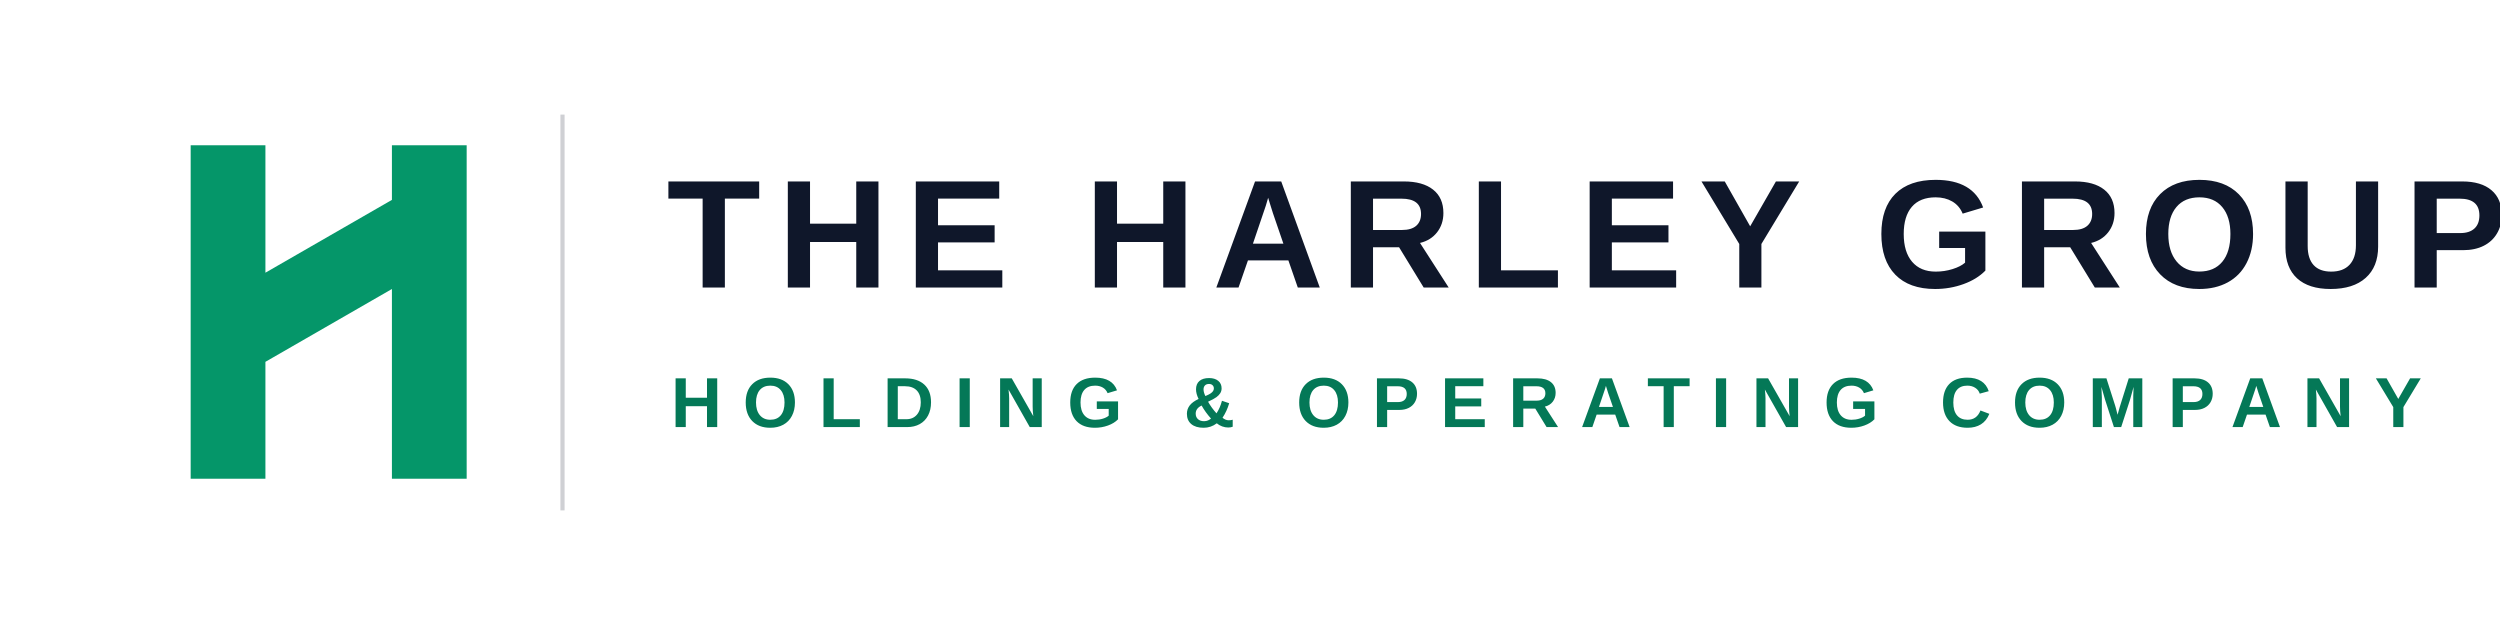
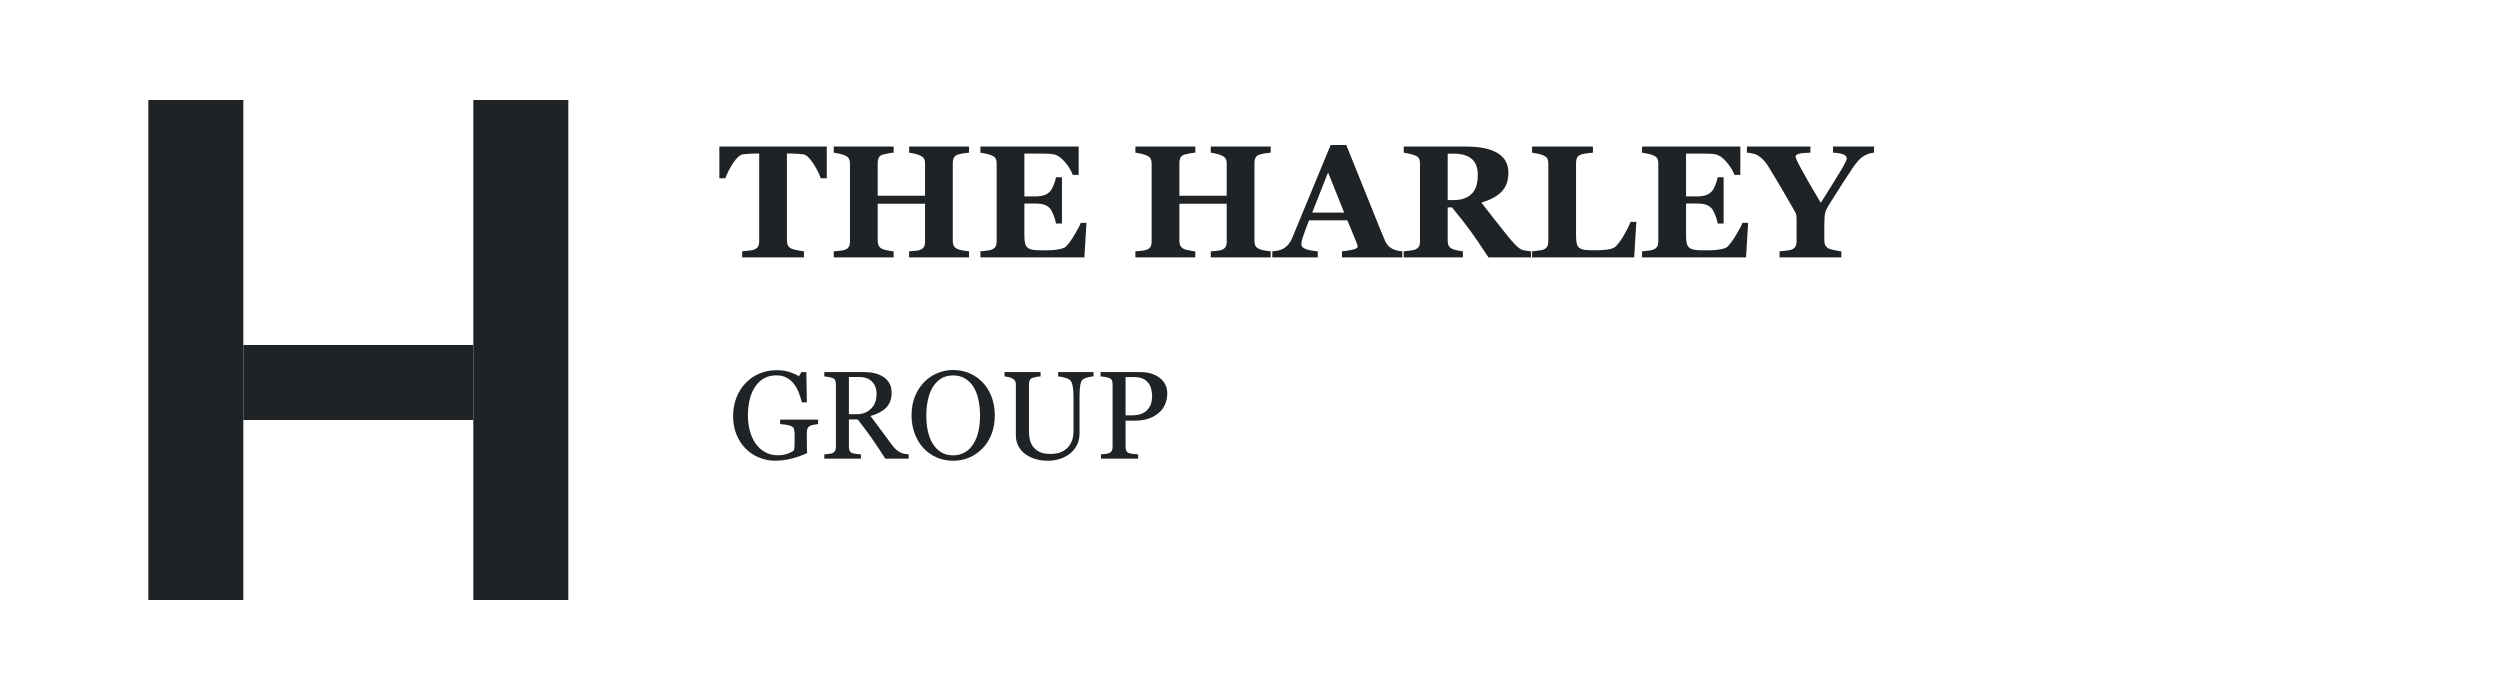
- <svg xmlns="http://www.w3.org/2000/svg" viewBox="0 0 1200 300">
-   <g transform="translate(40 32) scale(.46)">
-     <path d="M112 82h78v133l132-76V82h78v348h-78V232L190 308v122h-78V82z" fill="#059669" />
+ <svg xmlns="http://www.w3.org/2000/svg" width="1500" height="420" viewBox="0 0 1500 420">
+   <rect x="89.0" y="60.0" width="57.0" height="300.0" rx="0" fill="#202326" />
+   <rect x="284.0" y="60.0" width="57.0" height="300.0" rx="0" fill="#202326" />
+   <rect x="146.0" y="207.0" width="138.0" height="45.0" rx="0" fill="#202326" />
+   <g fill="#202326" aria-label="THE HARLEY">
+     <path d="M1388 1013H1311Q1280 1104 1211.5 1208.0Q1143 1312 1085 1320Q1053 1324 1006.0 1327.0Q959 1330 925 1330H878V217Q878 181 891.0 153.5Q904 126 942 110Q965 101 1013.5 91.5Q1062 82 1096 78V0H305V78Q334 81 386.5 86.5Q439 92 458 100Q497 116 510.0 143.0Q523 170 523 207V1330H476Q442 1330 395.0 1327.0Q348 1324 316 1320Q258 1312 189.5 1208.0Q121 1104 90 1013H13V1419H1388Z" transform="translate(431 154.4531) scale(0.046875 -0.046875)" />
+     <path d="M1801 0H1034V78Q1059 80 1107.0 84.0Q1155 88 1173 96Q1210 111 1224.0 135.5Q1238 160 1238 198V687H632V209Q632 175 646.5 148.0Q661 121 696 106Q715 98 761.0 89.0Q807 80 836 78V0H69V78Q94 79 142.5 84.5Q191 90 213 98Q249 111 263.0 137.5Q277 164 277 200V1204Q277 1239 264.5 1263.0Q252 1287 213 1305Q184 1318 137.0 1328.5Q90 1339 69 1341V1419H836V1341Q805 1339 762.0 1331.0Q719 1323 696 1316Q657 1303 644.5 1274.5Q632 1246 632 1214V790H1238V1204Q1238 1239 1225.0 1263.0Q1212 1287 1173 1305Q1147 1317 1103.5 1327.5Q1060 1338 1034 1341V1419H1801V1341Q1769 1339 1729.0 1332.5Q1689 1326 1657 1316Q1619 1303 1606.0 1275.0Q1593 1247 1593 1214V209Q1593 173 1606.0 148.0Q1619 123 1657 106Q1681 96 1726.5 88.0Q1772 80 1801 78Z" transform="translate(497 154.4531) scale(0.046875 -0.046875)" />
+     <path d="M1327 1057H1251Q1222 1138 1151.0 1221.0Q1080 1304 1010 1319Q980 1326 926.5 1327.5Q873 1329 838 1329H632V781H778Q833 781 878.0 794.0Q923 807 960 844Q983 867 1006.5 925.0Q1030 983 1037 1026H1113V434H1037Q1031 476 1006.5 539.5Q982 603 960 627Q927 663 882.0 676.5Q837 690 778 690H632V281Q632 217 641.5 179.5Q651 142 677 122Q702 103 745.5 97.0Q789 91 864 91Q899 91 948.0 92.0Q997 93 1034 98Q1076 103 1112.5 113.0Q1149 123 1167 142Q1215 191 1275.0 291.5Q1335 392 1354 442H1427L1400 0H69V78Q97 80 145.0 86.0Q193 92 213 100Q251 116 264.0 140.5Q277 165 277 203V1204Q277 1240 266.0 1263.5Q255 1287 213 1306Q187 1318 140.0 1328.0Q93 1338 69 1341V1419H1327Z" transform="translate(585 154.4531) scale(0.046875 -0.046875)" />
+     <path d="M1801 0H1034V78Q1059 80 1107.0 84.0Q1155 88 1173 96Q1210 111 1224.0 135.5Q1238 160 1238 198V687H632V209Q632 175 646.5 148.0Q661 121 696 106Q715 98 761.0 89.0Q807 80 836 78V0H69V78Q94 79 142.5 84.5Q191 90 213 98Q249 111 263.0 137.5Q277 164 277 200V1204Q277 1239 264.5 1263.0Q252 1287 213 1305Q184 1318 137.0 1328.5Q90 1339 69 1341V1419H836V1341Q805 1339 762.0 1331.0Q719 1323 696 1316Q657 1303 644.5 1274.5Q632 1246 632 1214V790H1238V1204Q1238 1239 1225.0 1263.0Q1212 1287 1173 1305Q1147 1317 1103.5 1327.5Q1060 1338 1034 1341V1419H1801V1341Q1769 1339 1729.0 1332.5Q1689 1326 1657 1316Q1619 1303 1606.0 1275.0Q1593 1247 1593 1214V209Q1593 173 1606.0 148.0Q1619 123 1657 106Q1681 96 1726.5 88.0Q1772 80 1801 78Z" transform="translate(678 154.4531) scale(0.046875 -0.046875)" />
+     <path d="M1609 0H836V78Q890 82 963.0 97.5Q1036 113 1036 136Q1036 144 1034.5 154.0Q1033 164 1026 181L905 475H415Q398 434 377.5 379.0Q357 324 342 281Q323 225 319.5 200.0Q316 175 316 165Q316 133 364.5 110.5Q413 88 526 78V0H-56V78Q-23 80 18.5 88.5Q60 97 84 112Q125 136 153.5 171.0Q182 206 201 254Q317 535 433.5 817.0Q550 1099 691 1439H891Q1087 957 1198.0 677.0Q1309 397 1387 213Q1400 183 1420.0 158.5Q1440 134 1477 112Q1505 96 1542.0 88.0Q1579 80 1609 78ZM864 574 658 1088 455 574Z" transform="translate(766 154.4531) scale(0.046875 -0.046875)" />
+     <path d="M1698 0H1154Q1013 216 919.5 344.0Q826 472 687 640H632V209Q632 173 645.5 148.0Q659 123 697 106Q716 98 756.5 89.5Q797 81 826 78V0H69V78Q98 81 145.5 86.5Q193 92 213 100Q251 116 264.0 140.5Q277 165 277 203V1204Q277 1240 266.0 1264.0Q255 1288 213 1306Q181 1319 137.5 1328.0Q94 1337 69 1341V1419H865Q1132 1419 1270.5 1335.5Q1409 1252 1409 1083Q1409 934 1323.5 843.5Q1238 753 1063 702Q1131 614 1221.5 498.0Q1312 382 1410 261Q1441 222 1494.5 165.5Q1548 109 1589 96Q1612 89 1647.5 84.0Q1683 79 1698 78ZM1017 1055Q1017 1197 937.5 1262.5Q858 1328 711 1328H632V734H708Q855 734 936.0 811.0Q1017 888 1017 1055Z" transform="translate(839 154.4531) scale(0.046875 -0.046875)" />
+     <path d="M1404 455 1376 0H69V78Q104 81 151.0 87.5Q198 94 213 100Q249 114 263.0 139.0Q277 164 277 203V1204Q277 1240 266.0 1263.5Q255 1287 213 1306Q182 1320 138.5 1328.5Q95 1337 69 1341V1419H848V1341Q816 1338 772.5 1332.5Q729 1327 697 1317Q658 1304 645.0 1276.5Q632 1249 632 1214V281Q632 215 641.0 177.0Q650 139 676 121Q702 102 748.5 96.5Q795 91 877 91Q957 91 1032.5 100.5Q1108 110 1141 142Q1192 193 1245.5 285.5Q1299 378 1331 455Z" transform="translate(916 154.4531) scale(0.046875 -0.046875)" />
+     <path d="M1327 1057H1251Q1222 1138 1151.0 1221.0Q1080 1304 1010 1319Q980 1326 926.5 1327.5Q873 1329 838 1329H632V781H778Q833 781 878.0 794.0Q923 807 960 844Q983 867 1006.5 925.0Q1030 983 1037 1026H1113V434H1037Q1031 476 1006.5 539.5Q982 603 960 627Q927 663 882.0 676.5Q837 690 778 690H632V281Q632 217 641.5 179.5Q651 142 677 122Q702 103 745.5 97.0Q789 91 864 91Q899 91 948.0 92.0Q997 93 1034 98Q1076 103 1112.5 113.0Q1149 123 1167 142Q1215 191 1275.0 291.5Q1335 392 1354 442H1427L1400 0H69V78Q97 80 145.0 86.0Q193 92 213 100Q251 116 264.0 140.5Q277 165 277 203V1204Q277 1240 266.0 1263.5Q255 1287 213 1306Q187 1318 140.0 1328.0Q93 1338 69 1341V1419H1327Z" transform="translate(982 154.4531) scale(0.046875 -0.046875)" />
+     <path d="M1567 1341Q1531 1337 1501.0 1328.0Q1471 1319 1444 1303Q1401 1279 1367.5 1241.5Q1334 1204 1302 1158Q1237 1063 1165.5 951.5Q1094 840 1010 706Q955 621 942.5 575.5Q930 530 930 418V217Q930 181 943.5 154.0Q957 127 995 110Q1012 103 1067.0 91.5Q1122 80 1148 78V0H357V78Q385 80 437.5 86.0Q490 92 511 100Q548 116 561.5 142.5Q575 169 575 207V457Q575 490 574.0 515.0Q573 540 567 557Q560 576 543.0 605.5Q526 635 499 682Q422 817 350.0 938.0Q278 1059 213 1165Q179 1220 144.5 1253.5Q110 1287 74 1308Q47 1323 8.5 1331.0Q-30 1339 -61 1341V1419H752V1341Q640 1338 601.0 1325.5Q562 1313 562 1291Q562 1280 576.5 1247.0Q591 1214 628 1145Q662 1080 727.5 966.0Q793 852 885 699Q1075 1000 1146.0 1119.5Q1217 1239 1217 1266Q1217 1300 1175.5 1318.0Q1134 1336 1041 1341V1419H1567Z" transform="translate(1051 154.4531) scale(0.046875 -0.046875)" />
  </g>
-   <line x1="270" y1="55" x2="270" y2="245" stroke="#0F172A" stroke-width="2" stroke-opacity="0.2" />
-   <text x="320" y="138" font-family="Manrope,Segoe UI,Arial,sans-serif" font-size="74" font-weight="800" letter-spacing="8" fill="#0F172A">THE HARLEY GROUP</text>
-   <text x="322" y="205" font-family="Manrope,Segoe UI,Arial,sans-serif" font-size="34" font-weight="600" letter-spacing="10" fill="#047857">HOLDING &amp; OPERATING COMPANY</text>
+   <g fill="#202326" aria-label="GROUP">
+     <path d="M1471 567Q1447 564 1406.5 557.5Q1366 551 1341 539Q1311 524 1298.5 496.5Q1286 469 1286 432V322Q1286 202 1287.5 160.0Q1289 118 1291 91Q1158 31 1026.0 -1.0Q894 -33 767 -33Q631 -33 505.0 18.0Q379 69 285 163Q190 258 134.0 394.0Q78 530 78 698Q78 860 131.5 998.5Q185 1137 283 1239Q378 1339 509.5 1394.5Q641 1450 791 1450Q911 1450 1000.0 1421.0Q1089 1392 1157 1351L1198 1419H1278L1287 923H1205Q1184 1005 1153.0 1084.5Q1122 1164 1073 1227Q1024 1290 953.5 1327.5Q883 1365 785 1365Q678 1365 594.0 1321.5Q510 1278 448 1192Q387 1109 354.0 985.0Q321 861 321 708Q321 573 353.5 453.5Q386 334 448 247Q510 158 603.0 107.0Q696 56 814 56Q902 56 974.5 83.0Q1047 110 1077 140Q1085 192 1085.5 245.0Q1086 298 1086 335V413Q1086 455 1074.5 487.5Q1063 520 1027 535Q994 550 937.5 557.5Q881 565 849 567V640H1471Z" transform="translate(437 275.2104) scale(0.0366211 -0.0366211)" />
+     <path d="M1480 0H1098Q971 199 868.5 344.0Q766 489 646 643H501V193Q501 158 512.0 131.5Q523 105 559 91Q577 84 622.0 78.0Q667 72 698 71V0H98V71Q122 73 167.5 78.0Q213 83 231 91Q261 104 274.5 129.0Q288 154 288 193V1219Q288 1254 278.0 1281.0Q268 1308 231 1322Q206 1331 166.0 1338.5Q126 1346 98 1348V1419H753Q843 1419 922.0 1400.5Q1001 1382 1065 1341Q1127 1301 1164.0 1236.5Q1201 1172 1201 1081Q1201 999 1176.0 936.0Q1151 873 1102 827Q1057 784 994.0 752.5Q931 721 855 699Q960 560 1029.5 465.0Q1099 370 1200 234Q1244 174 1279.5 145.5Q1315 117 1350 99Q1376 86 1415.0 79.0Q1454 72 1480 71ZM954 1058Q954 1187 880.0 1262.5Q806 1338 671 1338H501V729H632Q770 729 862.0 817.5Q954 906 954 1058Z" transform="translate(491 275.2104) scale(0.0366211 -0.0366211)" />
+     <path d="M1244 1251Q1338 1153 1391.0 1014.5Q1444 876 1444 708Q1444 539 1390.0 401.0Q1336 263 1240 166Q1147 70 1024.0 18.0Q901 -34 762 -34Q614 -34 488.5 21.5Q363 77 273 176Q183 273 131.5 411.5Q80 550 80 708Q80 881 134.0 1016.5Q188 1152 283 1251Q377 1349 501.5 1401.0Q626 1453 762 1453Q903 1453 1028.0 1400.0Q1153 1347 1244 1251ZM1095 245Q1151 336 1176.5 451.0Q1202 566 1202 708Q1202 854 1173.5 976.0Q1145 1098 1090 1184Q1035 1269 952.0 1316.5Q869 1364 762 1364Q642 1364 558.0 1309.0Q474 1254 421 1162Q371 1074 346.5 956.0Q322 838 322 708Q322 564 348.0 448.0Q374 332 430 242Q484 154 566.0 104.5Q648 55 762 55Q869 55 955.0 105.0Q1041 155 1095 245Z" transform="translate(544 275.2104) scale(0.0366211 -0.0366211)" />
+     <path d="M1533 1348Q1505 1347 1451.0 1336.0Q1397 1325 1363 1303Q1329 1280 1316.0 1208.0Q1303 1136 1303 1032V415Q1303 297 1254.0 210.0Q1205 123 1125 67Q1046 13 958.5 -10.5Q871 -34 791 -34Q663 -34 563.0 -0.5Q463 33 395 90Q328 147 294.0 220.5Q260 294 260 374V1213Q260 1248 248.5 1271.5Q237 1295 202 1315Q177 1329 138.0 1337.5Q99 1346 74 1348V1419H665V1348Q637 1347 594.5 1339.0Q552 1331 532 1324Q498 1312 486.5 1284.0Q475 1256 475 1223V439Q475 382 487.5 319.5Q500 257 537 203Q576 148 643.0 113.0Q710 78 827 78Q937 78 1011.5 113.0Q1086 148 1129 205Q1170 259 1187.0 318.0Q1204 377 1204 437V1019Q1204 1130 1188.0 1200.5Q1172 1271 1141 1293Q1106 1318 1045.5 1332.0Q985 1346 953 1348V1419H1533Z" transform="translate(600 275.2104) scale(0.0366211 -0.0366211)" />
+     <path d="M1184 1069Q1184 958 1140.5 872.5Q1097 787 1020 731Q944 675 853.0 649.0Q762 623 660 623H501V193Q501 158 512.5 131.5Q524 105 560 91Q578 84 623.5 78.0Q669 72 707 71V0H98V71Q122 73 167.5 78.0Q213 83 231 91Q261 104 274.5 129.0Q288 154 288 193V1217Q288 1252 278.0 1280.0Q268 1308 231 1322Q193 1335 155.5 1340.5Q118 1346 91 1348V1419H739Q937 1419 1060.5 1323.5Q1184 1228 1184 1069ZM880 827Q914 875 925.0 926.5Q936 978 936 1019Q936 1076 922.5 1135.0Q909 1194 876 1238Q841 1285 784.0 1311.0Q727 1337 642 1337H501V710H603Q711 710 778.5 743.5Q846 777 880 827Z" transform="translate(657 275.2104) scale(0.0366211 -0.0366211)" />
+   </g>
</svg>
